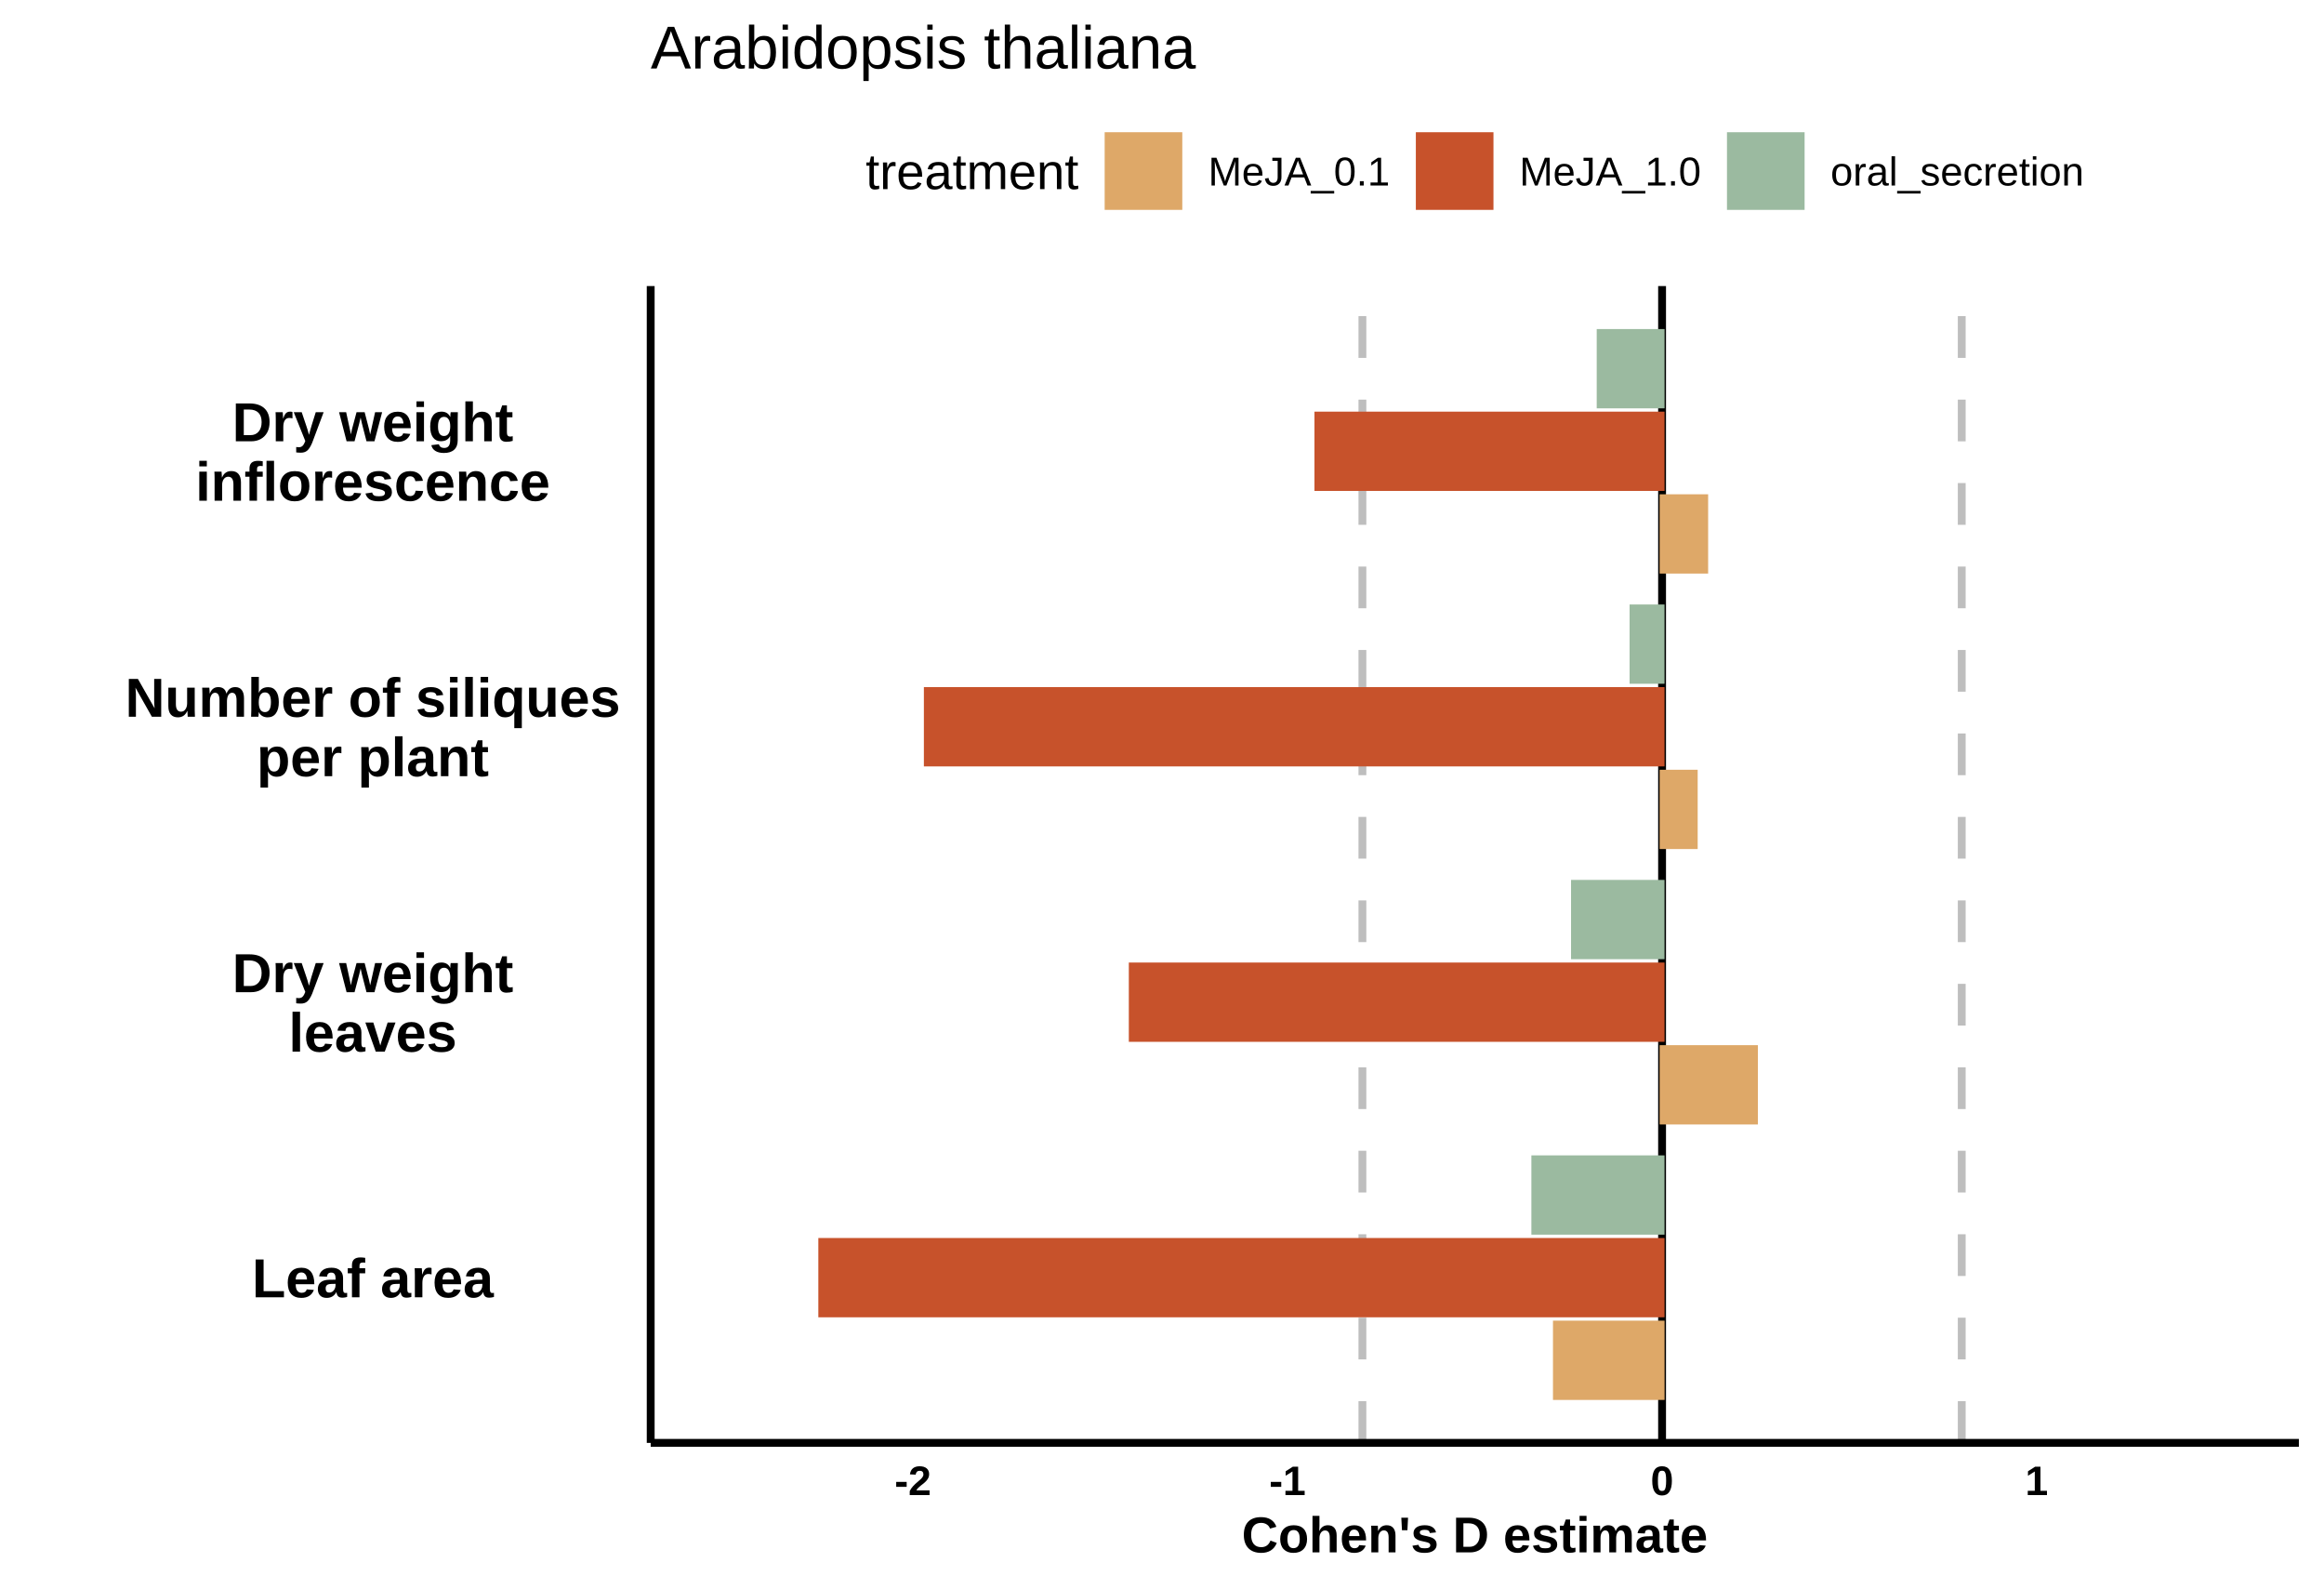
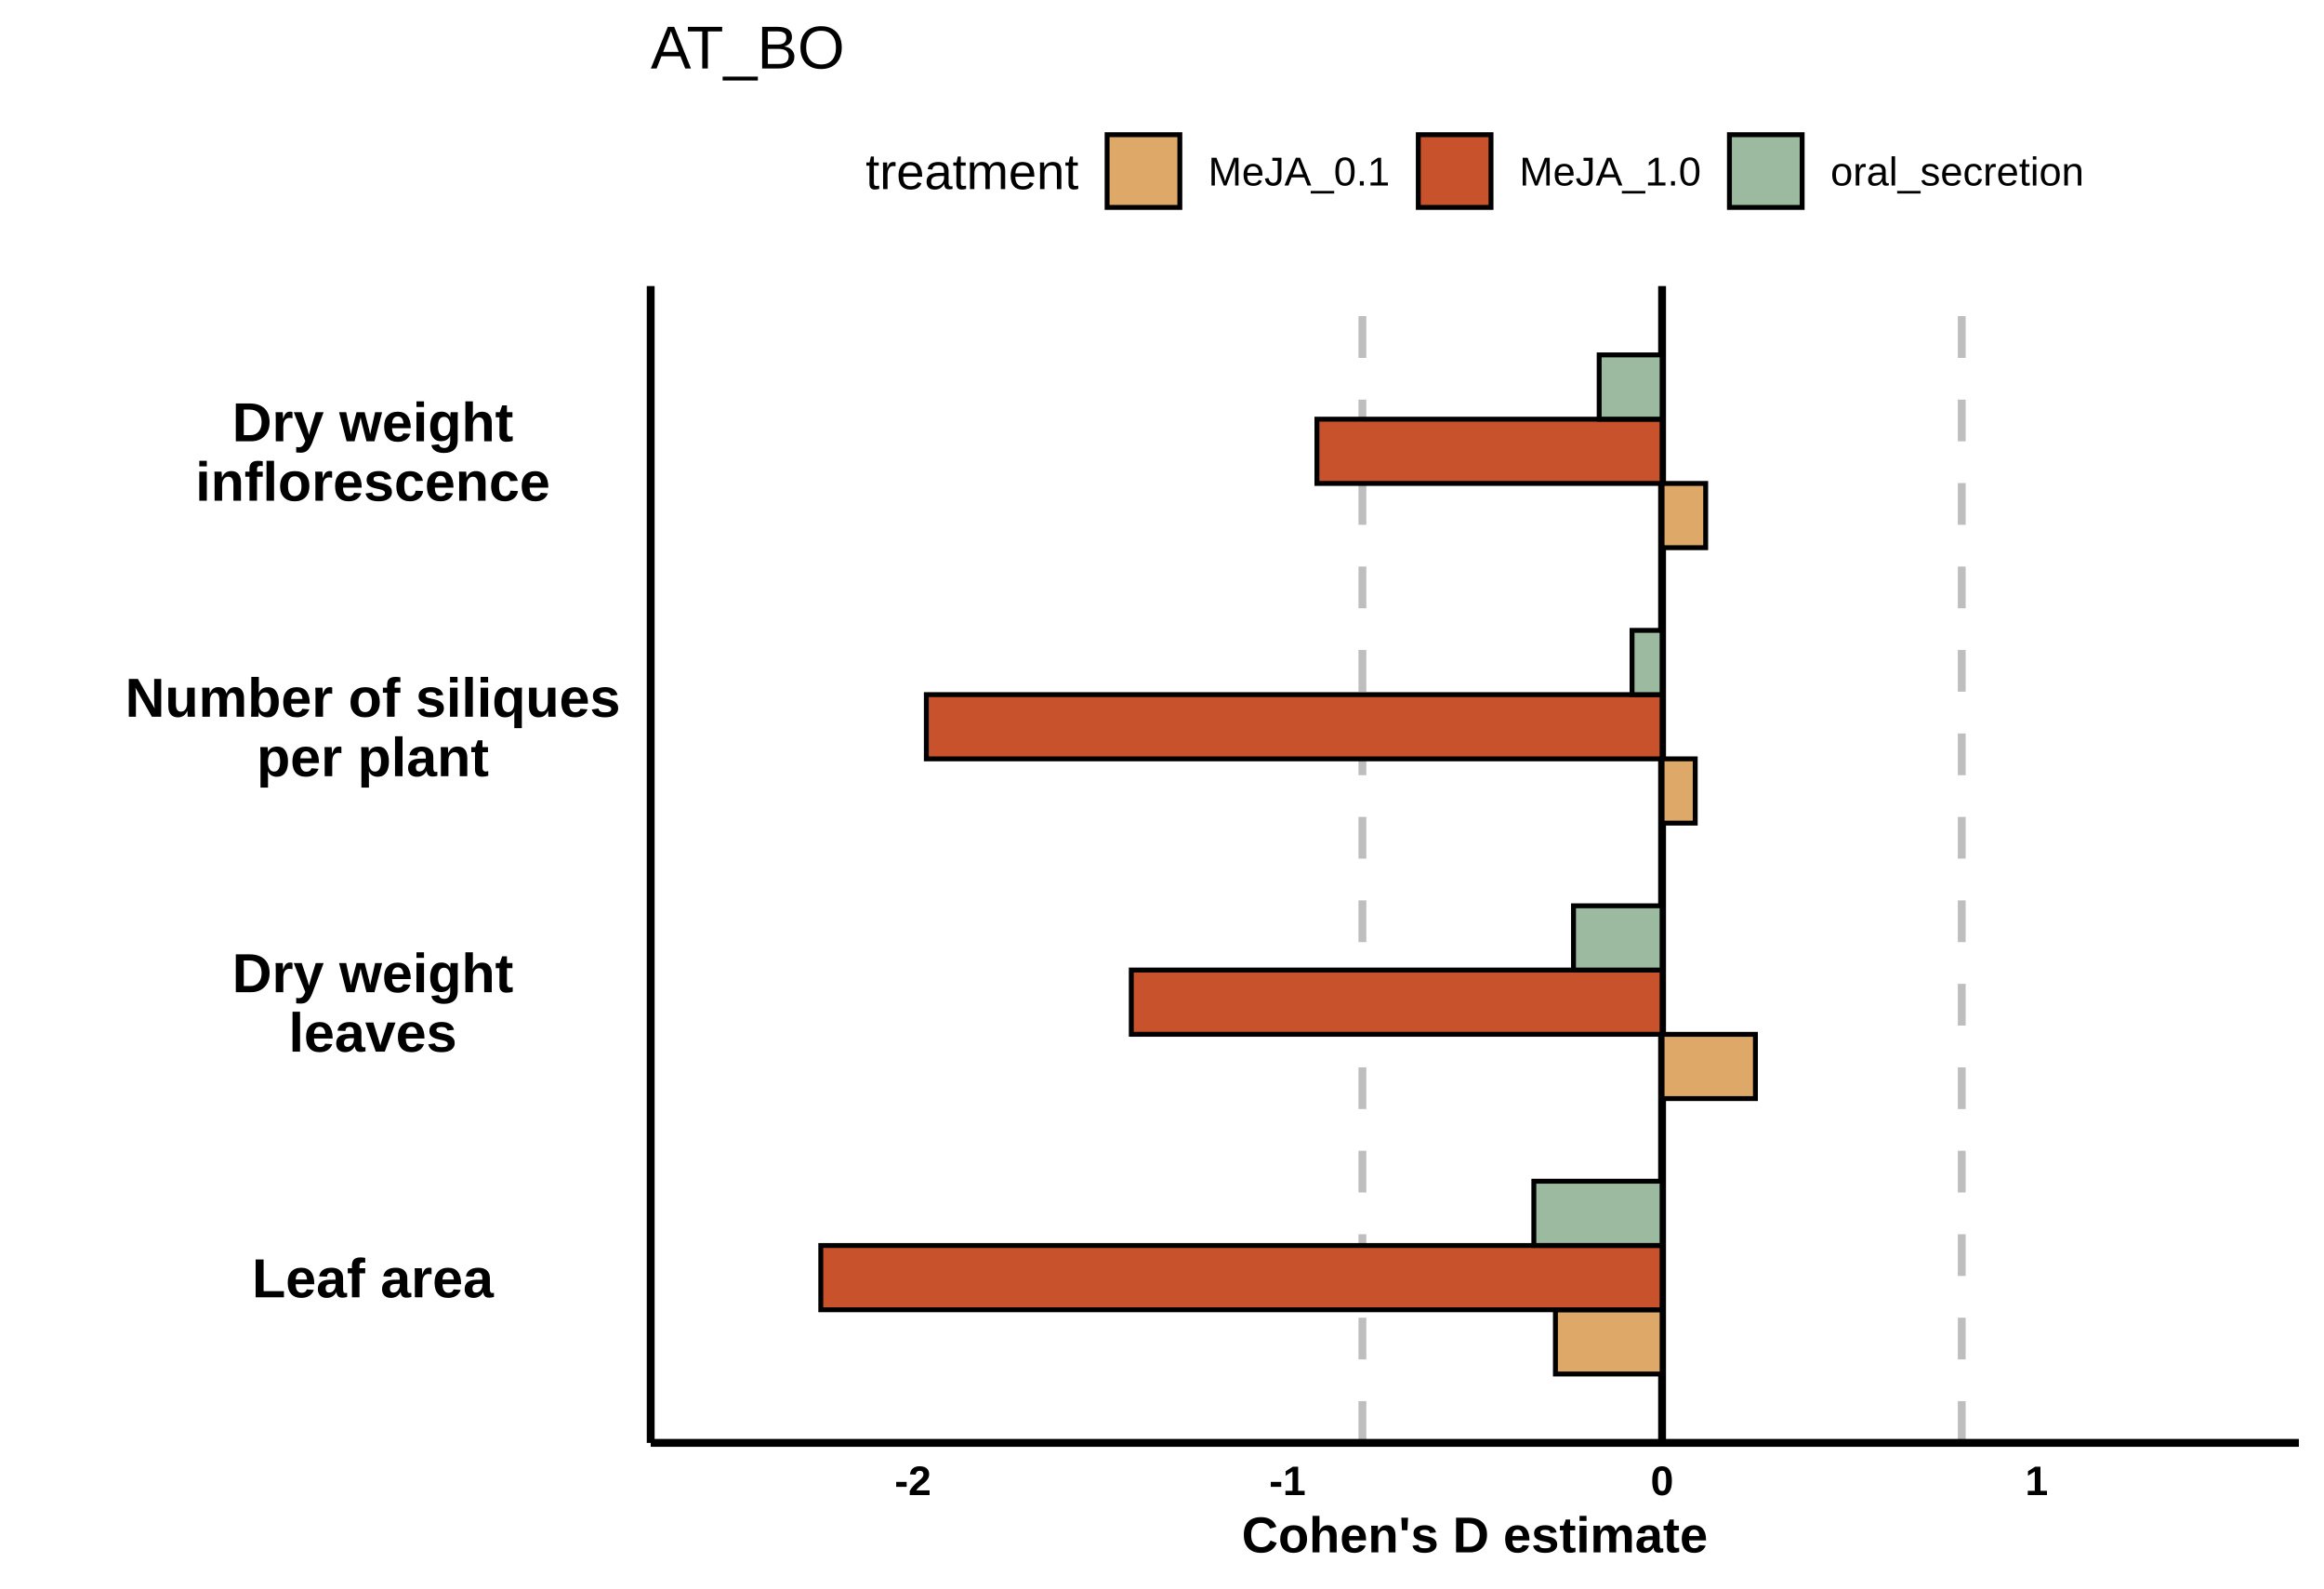
<svg xmlns="http://www.w3.org/2000/svg" class="svglite" width="506.88pt" height="346.32pt" viewBox="0 0 506.88 346.32">
  <defs>
    <style type="text/css">
    .svglite line, .svglite polyline, .svglite polygon, .svglite path, .svglite rect, .svglite circle {
      fill: none;
      stroke: #000000;
      stroke-linecap: round;
      stroke-linejoin: round;
      stroke-miterlimit: 10.00;
    }
    .svglite text {
      white-space: pre;
    }
  </style>
  </defs>
  <rect width="100%" height="100%" style="stroke: none; fill: none;" />
  <defs>
    <clipPath id="cpMC4wMHw1MDYuODh8MC4wMHwzNDYuMzI=">
      <rect x="0.00" y="0.00" width="506.88" height="346.32" />
    </clipPath>
  </defs>
  <g clip-path="url(#cpMC4wMHw1MDYuODh8MC4wMHwzNDYuMzI=)">
</g>
  <defs>
    <clipPath id="cpMTQxLjkyfDUwMS40MHw2Mi4zOHwzMTQuNjQ=">
      <rect x="141.92" y="62.38" width="359.48" height="252.27" />
    </clipPath>
  </defs>
  <g clip-path="url(#cpMTQxLjkyfDUwMS40MHw2Mi4zOHwzMTQuNjQ=)">
    <line x1="362.51" y1="314.64" x2="362.51" y2="62.38" style="stroke-width: 1.71; stroke-linecap: butt;" />
    <line x1="427.87" y1="314.64" x2="427.87" y2="62.38" style="stroke-width: 1.71; stroke: #BEBEBE; stroke-dasharray: 9.10,9.10; stroke-linecap: butt;" />
    <line x1="297.15" y1="314.64" x2="297.15" y2="62.38" style="stroke-width: 1.71; stroke: #BEBEBE; stroke-dasharray: 9.10,9.10; stroke-linecap: butt;" />
-     <rect x="339.25" y="288.52" width="23.27" height="16.22" style="stroke-width: 1.07; stroke: #DEA868; stroke-linecap: square; stroke-linejoin: miter; fill: #DEA868;" />
-     <rect x="179.02" y="270.50" width="183.49" height="16.22" style="stroke-width: 1.07; stroke: #C7522B; stroke-linecap: square; stroke-linejoin: miter; fill: #C7522B;" />
-     <rect x="334.54" y="252.48" width="27.97" height="16.22" style="stroke-width: 1.07; stroke: #9BBAA0; stroke-linecap: square; stroke-linejoin: miter; fill: #9BBAA0;" />
-     <rect x="362.51" y="228.45" width="20.36" height="16.22" style="stroke-width: 1.07; stroke: #DEA868; stroke-linecap: square; stroke-linejoin: miter; fill: #DEA868;" />
-     <rect x="246.74" y="210.43" width="115.77" height="16.22" style="stroke-width: 1.07; stroke: #C7522B; stroke-linecap: square; stroke-linejoin: miter; fill: #C7522B;" />
-     <rect x="343.19" y="192.41" width="19.32" height="16.22" style="stroke-width: 1.07; stroke: #9BBAA0; stroke-linecap: square; stroke-linejoin: miter; fill: #9BBAA0;" />
-     <rect x="362.51" y="168.39" width="7.23" height="16.22" style="stroke-width: 1.07; stroke: #DEA868; stroke-linecap: square; stroke-linejoin: miter; fill: #DEA868;" />
-     <rect x="202.04" y="150.37" width="160.47" height="16.22" style="stroke-width: 1.07; stroke: #C7522B; stroke-linecap: square; stroke-linejoin: miter; fill: #C7522B;" />
-     <rect x="355.96" y="132.35" width="6.55" height="16.22" style="stroke-width: 1.07; stroke: #9BBAA0; stroke-linecap: square; stroke-linejoin: miter; fill: #9BBAA0;" />
-     <rect x="362.51" y="108.32" width="9.51" height="16.22" style="stroke-width: 1.07; stroke: #DEA868; stroke-linecap: square; stroke-linejoin: miter; fill: #DEA868;" />
-     <rect x="287.23" y="90.30" width="75.28" height="16.22" style="stroke-width: 1.07; stroke: #C7522B; stroke-linecap: square; stroke-linejoin: miter; fill: #C7522B;" />
-     <rect x="348.79" y="72.29" width="13.73" height="16.22" style="stroke-width: 1.07; stroke: #9BBAA0; stroke-linecap: square; stroke-linejoin: miter; fill: #9BBAA0;" />
+     <rect x="362.51" y="225.55" width="20.36" height="14.01" style="stroke-width: 1.07; stroke-linecap: square; stroke-linejoin: miter; fill: #DEA868;" />
+     <rect x="246.74" y="211.53" width="115.77" height="14.01" style="stroke-width: 1.07; stroke-linecap: square; stroke-linejoin: miter; fill: #C7522B;" />
+     <rect x="343.19" y="197.52" width="19.32" height="14.01" style="stroke-width: 1.07; stroke-linecap: square; stroke-linejoin: miter; fill: #9BBAA0;" />
+     <rect x="339.25" y="285.61" width="23.27" height="14.01" style="stroke-width: 1.07; stroke-linecap: square; stroke-linejoin: miter; fill: #DEA868;" />
+     <rect x="179.02" y="271.60" width="183.49" height="14.01" style="stroke-width: 1.07; stroke-linecap: square; stroke-linejoin: miter; fill: #C7522B;" />
+     <rect x="334.54" y="257.58" width="27.97" height="14.01" style="stroke-width: 1.07; stroke-linecap: square; stroke-linejoin: miter; fill: #9BBAA0;" />
+     <rect x="362.51" y="165.48" width="7.23" height="14.01" style="stroke-width: 1.07; stroke-linecap: square; stroke-linejoin: miter; fill: #DEA868;" />
+     <rect x="202.04" y="151.47" width="160.47" height="14.01" style="stroke-width: 1.07; stroke-linecap: square; stroke-linejoin: miter; fill: #C7522B;" />
+     <rect x="355.96" y="137.46" width="6.55" height="14.01" style="stroke-width: 1.07; stroke-linecap: square; stroke-linejoin: miter; fill: #9BBAA0;" />
+     <rect x="362.51" y="105.42" width="9.51" height="14.01" style="stroke-width: 1.07; stroke-linecap: square; stroke-linejoin: miter; fill: #DEA868;" />
+     <rect x="287.23" y="91.41" width="75.28" height="14.01" style="stroke-width: 1.07; stroke-linecap: square; stroke-linejoin: miter; fill: #C7522B;" />
+     <rect x="348.79" y="77.39" width="13.73" height="14.01" style="stroke-width: 1.07; stroke-linecap: square; stroke-linejoin: miter; fill: #9BBAA0;" />
  </g>
  <g clip-path="url(#cpMC4wMHw1MDYuODh8MC4wMHwzNDYuMzI=)">
    <polyline points="141.92,314.64 141.92,62.38 " style="stroke-width: 1.71; stroke-linecap: butt;" />
    <text x="81.31" y="282.90" text-anchor="middle" style="font-size: 12.00px; font-weight: bold; font-family: &quot;Arial&quot;;" textLength="52.70px" lengthAdjust="spacingAndGlyphs">Leaf area</text>
    <text x="81.31" y="216.36" text-anchor="middle" style="font-size: 12.00px; font-weight: bold; font-family: &quot;Arial&quot;;" textLength="64.68px" lengthAdjust="spacingAndGlyphs">Dry weight </text>
    <text x="81.31" y="229.32" text-anchor="middle" style="font-size: 12.00px; font-weight: bold; font-family: &quot;Arial&quot;;" textLength="40.04px" lengthAdjust="spacingAndGlyphs"> leaves</text>
    <text x="81.31" y="156.30" text-anchor="middle" style="font-size: 12.00px; font-weight: bold; font-family: &quot;Arial&quot;;" textLength="111.36px" lengthAdjust="spacingAndGlyphs">Number of siliques </text>
    <text x="81.31" y="169.26" text-anchor="middle" style="font-size: 12.00px; font-weight: bold; font-family: &quot;Arial&quot;;" textLength="54.01px" lengthAdjust="spacingAndGlyphs"> per plant</text>
    <text x="81.31" y="96.23" text-anchor="middle" style="font-size: 12.00px; font-weight: bold; font-family: &quot;Arial&quot;;" textLength="64.68px" lengthAdjust="spacingAndGlyphs">Dry weight </text>
    <text x="81.31" y="109.19" text-anchor="middle" style="font-size: 12.00px; font-weight: bold; font-family: &quot;Arial&quot;;" textLength="80.70px" lengthAdjust="spacingAndGlyphs"> inflorescence</text>
    <polyline points="141.92,314.64 501.40,314.64 " style="stroke-width: 1.71; stroke-linecap: butt;" />
    <text x="199.11" y="326.02" text-anchor="middle" style="font-size: 9.00px; font-weight: bold; font-family: &quot;Arial&quot;;" textLength="8.00px" lengthAdjust="spacingAndGlyphs">-2</text>
    <text x="280.81" y="326.02" text-anchor="middle" style="font-size: 9.00px; font-weight: bold; font-family: &quot;Arial&quot;;" textLength="8.00px" lengthAdjust="spacingAndGlyphs">-1</text>
    <text x="362.51" y="326.02" text-anchor="middle" style="font-size: 9.00px; font-weight: bold; font-family: &quot;Arial&quot;;" textLength="5.00px" lengthAdjust="spacingAndGlyphs">0</text>
    <text x="444.21" y="326.02" text-anchor="middle" style="font-size: 9.00px; font-weight: bold; font-family: &quot;Arial&quot;;" textLength="5.00px" lengthAdjust="spacingAndGlyphs">1</text>
    <text x="321.66" y="338.52" text-anchor="middle" style="font-size: 11.00px; font-weight: bold; font-family: &quot;Arial&quot;;" textLength="101.66px" lengthAdjust="spacingAndGlyphs">Cohen's D estimate</text>
    <text x="188.79" y="41.24" style="font-size: 11.00px; font-family: &quot;Arial&quot;;" textLength="46.49px" lengthAdjust="spacingAndGlyphs">treatment</text>
-     <rect x="241.47" y="29.37" width="15.86" height="15.86" style="stroke-width: 1.07; stroke: #DEA868; stroke-linecap: square; stroke-linejoin: miter; fill: #DEA868;" />
-     <rect x="309.34" y="29.37" width="15.86" height="15.86" style="stroke-width: 1.07; stroke: #C7522B; stroke-linecap: square; stroke-linejoin: miter; fill: #C7522B;" />
-     <rect x="377.20" y="29.37" width="15.86" height="15.86" style="stroke-width: 1.07; stroke: #9BBAA0; stroke-linecap: square; stroke-linejoin: miter; fill: #9BBAA0;" />
+     <rect x="241.47" y="29.37" width="15.86" height="15.86" style="stroke-width: 1.07; stroke-linecap: square; stroke-linejoin: miter; fill: #DEA868;" />
+     <rect x="309.34" y="29.37" width="15.86" height="15.86" style="stroke-width: 1.07; stroke-linecap: square; stroke-linejoin: miter; fill: #C7522B;" />
+     <rect x="377.20" y="29.37" width="15.86" height="15.86" style="stroke-width: 1.07; stroke-linecap: square; stroke-linejoin: miter; fill: #9BBAA0;" />
    <text x="263.52" y="40.45" style="font-size: 8.80px; font-family: &quot;Arial&quot;;" textLength="39.63px" lengthAdjust="spacingAndGlyphs">MeJA_0.1</text>
    <text x="331.39" y="40.45" style="font-size: 8.80px; font-family: &quot;Arial&quot;;" textLength="39.63px" lengthAdjust="spacingAndGlyphs">MeJA_1.0</text>
    <text x="399.25" y="40.45" style="font-size: 8.80px; font-family: &quot;Arial&quot;;" textLength="55.28px" lengthAdjust="spacingAndGlyphs">oral_secretion</text>
-     <text x="141.92" y="14.93" style="font-size: 13.20px; font-family: &quot;Arial&quot;;" textLength="118.80px" lengthAdjust="spacingAndGlyphs">Arabidopsis thaliana</text>
+     <text x="141.92" y="14.93" style="font-size: 13.20px; font-family: &quot;Arial&quot;;" textLength="42.27px" lengthAdjust="spacingAndGlyphs">AT_BO</text>
  </g>
</svg>
